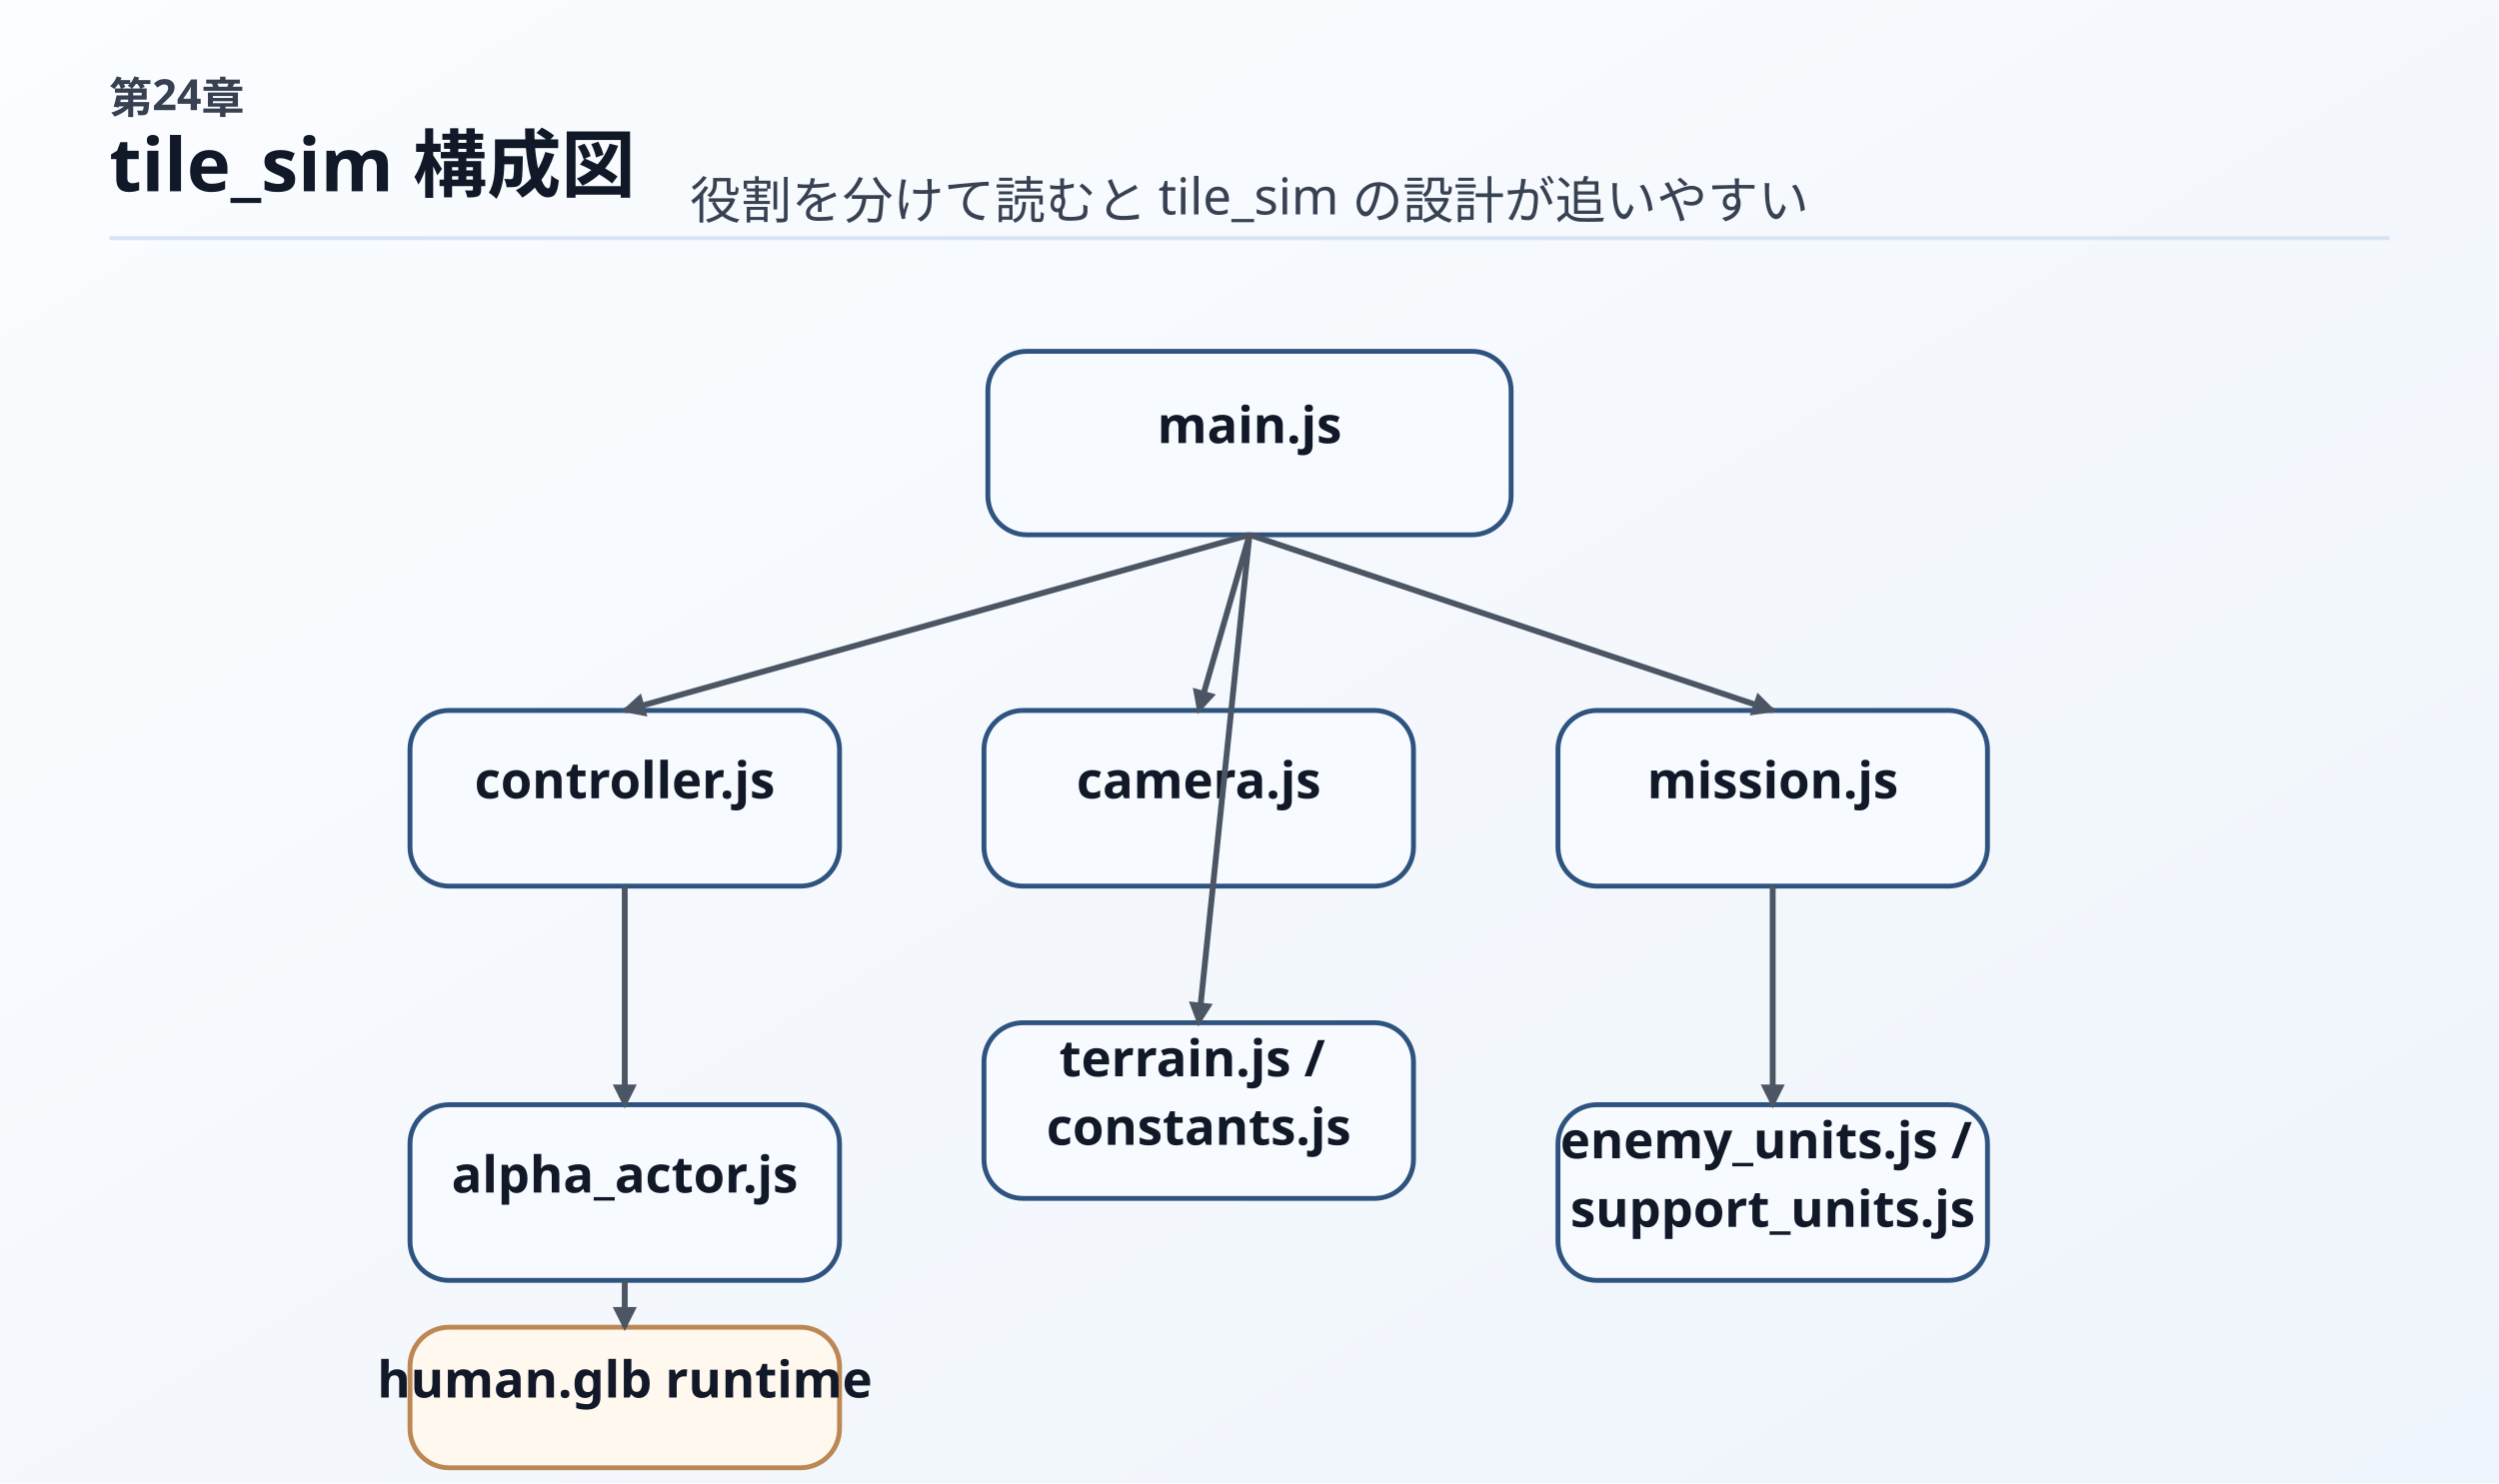
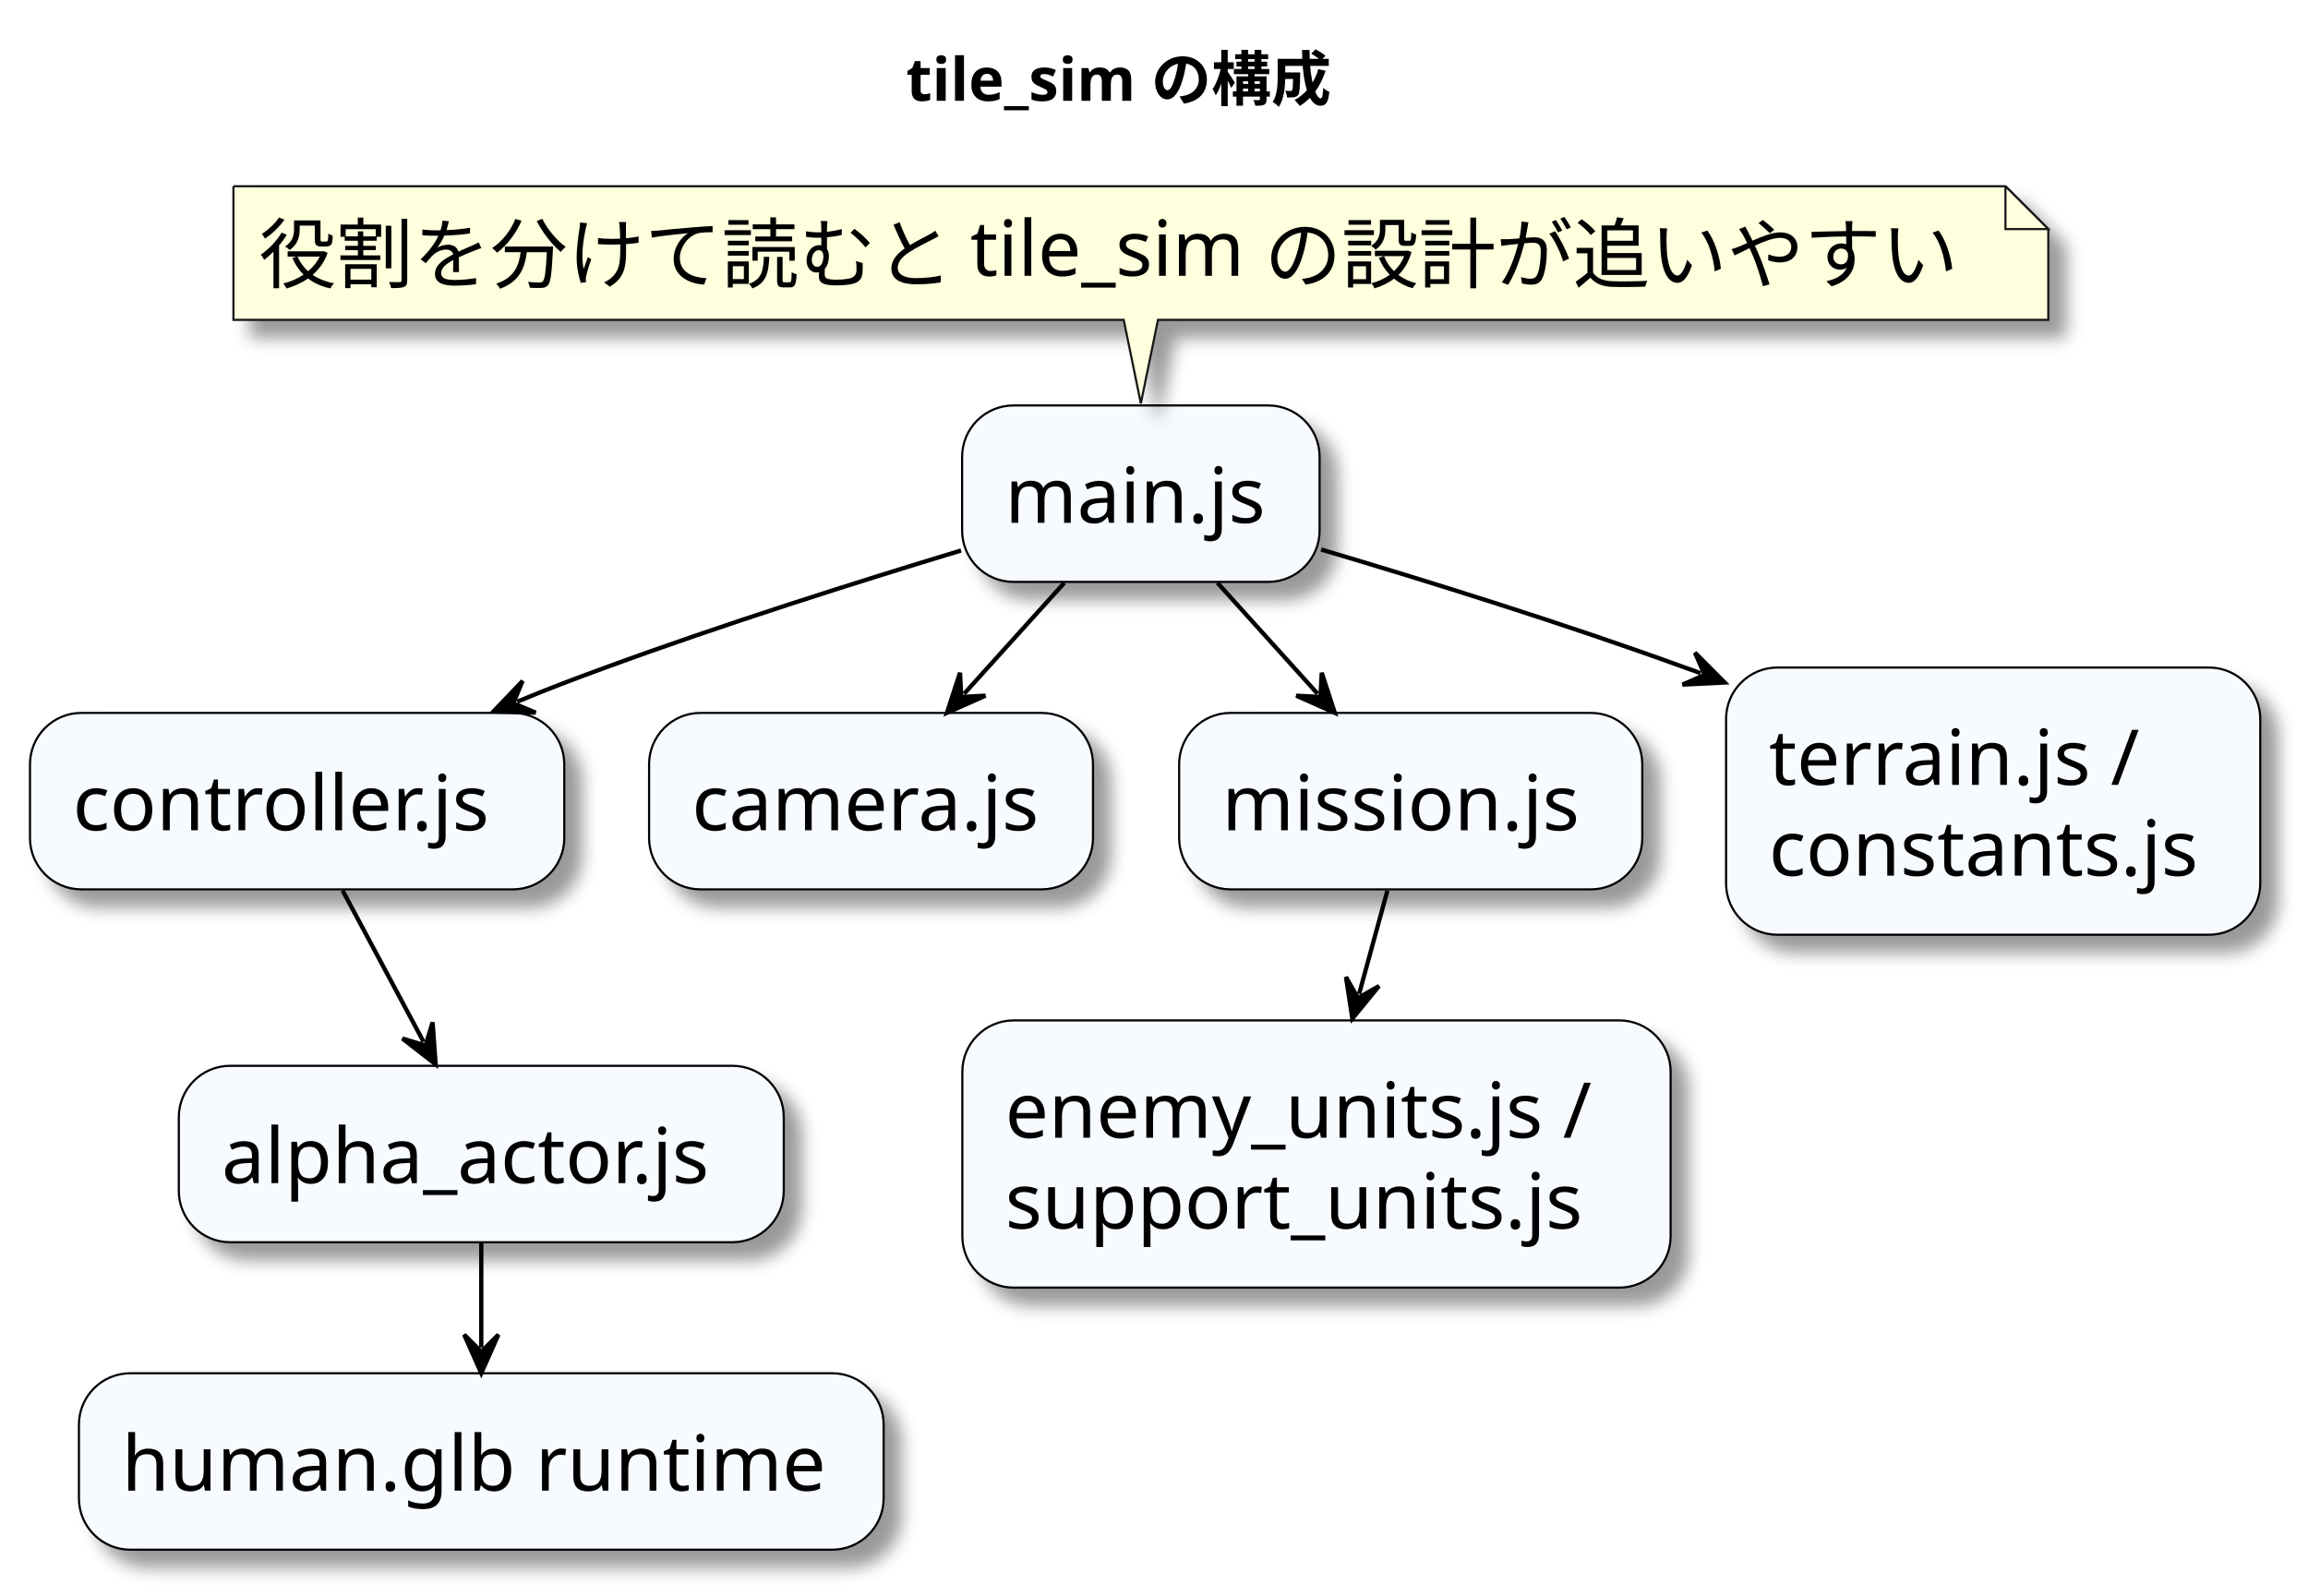
- <svg xmlns="http://www.w3.org/2000/svg" width="1280" height="760" viewBox="0 0 1280 760" role="img" aria-label="tile_sim 構成図">
+ <svg xmlns="http://www.w3.org/2000/svg" contentStyleType="text/css" data-diagram-type="DESCRIPTION" height="582.812px" preserveAspectRatio="none" style="width:842px;height:582px;background:#FFFFFF;" version="1.1" viewBox="0 0 842 582" width="842.188px" zoomAndPan="magnify">
  <defs>
-     <linearGradient id="bg" x1="0" y1="0" x2="1" y2="1">
-       <stop offset="0%" stop-color="#fbfdff" />
-       <stop offset="100%" stop-color="#eef4fb" />
-     </linearGradient>
-     <marker id="arrow" viewBox="0 0 10 10" refX="8.4" refY="5" markerWidth="4.1" markerHeight="4.1" orient="auto-start-reverse">
-       <path d="M 0 0 L 10 5 L 0 10 z" fill="context-stroke" />
-     </marker>
+     <filter height="300%" id="fta7qctbbwzmf" width="300%" x="-1" y="-1">
+       <feGaussianBlur result="blurOut" stdDeviation="3.125" />
+       <feColorMatrix in="blurOut" result="blurOut2" type="matrix" values="0 0 0 0 0 0 0 0 0 0 0 0 0 0 0 0 0 0 .4 0" />
+       <feOffset dx="6.25" dy="6.25" in="blurOut2" result="blurOut3" />
+       <feBlend in="SourceGraphic" in2="blurOut3" mode="normal" />
+     </filter>
  </defs>
-   <rect width="1280" height="760" fill="url(#bg)" />
-   <text x="56" y="58" text-anchor="start" font-size="22" font-weight="700" fill="#374151" font-family="'Segoe UI', 'Hiragino Sans', 'Yu Gothic UI', sans-serif">
-     <tspan x="56" dy="0">第24章</tspan>
-   </text>
-   <text x="56" y="98" text-anchor="start" font-size="38" font-weight="700" fill="#111827" font-family="'Segoe UI', 'Hiragino Sans', 'Yu Gothic UI', sans-serif">
-     <tspan x="56" dy="0">tile_sim 構成図</tspan>
-   </text>
-   <line x1="56" y1="122" x2="1224" y2="122" stroke="#d8e3f4" stroke-width="2" />
-   <rect x="506" y="180" width="268" height="94" rx="20" ry="20" fill="#f7fbff" stroke="#2f537f" stroke-width="2.5" />
-   <text x="640" y="227" text-anchor="middle" font-size="26" font-weight="600" fill="#111827" font-family="'Segoe UI', 'Hiragino Sans', 'Yu Gothic UI', sans-serif">
-     <tspan x="640" dy="0">main.js</tspan>
-   </text>
-   <rect x="210" y="364" width="220" height="90" rx="20" ry="20" fill="#f7fbff" stroke="#2f537f" stroke-width="2.5" />
-   <text x="320" y="409" text-anchor="middle" font-size="26" font-weight="600" fill="#111827" font-family="'Segoe UI', 'Hiragino Sans', 'Yu Gothic UI', sans-serif">
-     <tspan x="320" dy="0">controller.js</tspan>
-   </text>
-   <rect x="504" y="364" width="220" height="90" rx="20" ry="20" fill="#f7fbff" stroke="#2f537f" stroke-width="2.5" />
-   <text x="614" y="409" text-anchor="middle" font-size="26" font-weight="600" fill="#111827" font-family="'Segoe UI', 'Hiragino Sans', 'Yu Gothic UI', sans-serif">
-     <tspan x="614" dy="0">camera.js</tspan>
-   </text>
-   <rect x="798" y="364" width="220" height="90" rx="20" ry="20" fill="#f7fbff" stroke="#2f537f" stroke-width="2.5" />
-   <text x="908" y="409" text-anchor="middle" font-size="26" font-weight="600" fill="#111827" font-family="'Segoe UI', 'Hiragino Sans', 'Yu Gothic UI', sans-serif">
-     <tspan x="908" dy="0">mission.js</tspan>
-   </text>
-   <rect x="504" y="524" width="220" height="90" rx="20" ry="20" fill="#f7fbff" stroke="#2f537f" stroke-width="2.5" />
-   <text x="614" y="569" text-anchor="middle" font-size="26" font-weight="600" fill="#111827" font-family="'Segoe UI', 'Hiragino Sans', 'Yu Gothic UI', sans-serif">
-     <tspan x="614" dy="-0.675em">terrain.js /</tspan>
-     <tspan x="614" dy="1.35em">constants.js</tspan>
-   </text>
-   <rect x="210" y="566" width="220" height="90" rx="20" ry="20" fill="#f7fbff" stroke="#2f537f" stroke-width="2.5" />
-   <text x="320" y="611" text-anchor="middle" font-size="26" font-weight="600" fill="#111827" font-family="'Segoe UI', 'Hiragino Sans', 'Yu Gothic UI', sans-serif">
-     <tspan x="320" dy="0">alpha_actor.js</tspan>
-   </text>
-   <rect x="798" y="566" width="220" height="90" rx="20" ry="20" fill="#f7fbff" stroke="#2f537f" stroke-width="2.5" />
-   <text x="908" y="611" text-anchor="middle" font-size="26" font-weight="600" fill="#111827" font-family="'Segoe UI', 'Hiragino Sans', 'Yu Gothic UI', sans-serif">
-     <tspan x="908" dy="-0.675em">enemy_units.js /</tspan>
-     <tspan x="908" dy="1.35em">support_units.js</tspan>
-   </text>
-   <rect x="210" y="680" width="220" height="72" rx="20" ry="20" fill="#fff8ef" stroke="#bc8752" stroke-width="2.5" />
-   <text x="320" y="716" text-anchor="middle" font-size="26" font-weight="600" fill="#111827" font-family="'Segoe UI', 'Hiragino Sans', 'Yu Gothic UI', sans-serif">
-     <tspan x="320" dy="0">human.glb runtime</tspan>
-   </text>
-   <line x1="640" y1="274" x2="320" y2="364" stroke="#4b5563" stroke-width="3" marker-end="url(#arrow)" />
-   <line x1="640" y1="274" x2="614" y2="364" stroke="#4b5563" stroke-width="3" marker-end="url(#arrow)" />
-   <line x1="640" y1="274" x2="908" y2="364" stroke="#4b5563" stroke-width="3" marker-end="url(#arrow)" />
-   <line x1="640" y1="274" x2="614" y2="524" stroke="#4b5563" stroke-width="3" marker-end="url(#arrow)" />
-   <line x1="320" y1="454" x2="320" y2="566" stroke="#4b5563" stroke-width="3" marker-end="url(#arrow)" />
-   <line x1="908" y1="454" x2="908" y2="566" stroke="#4b5563" stroke-width="3" marker-end="url(#arrow)" />
-   <line x1="320" y1="656" x2="320" y2="680" stroke="#4b5563" stroke-width="3" marker-end="url(#arrow)" />
-   <text x="640" y="112" text-anchor="middle" font-size="26" font-weight="500" fill="#374151" font-family="'Segoe UI', 'Hiragino Sans', 'Yu Gothic UI', sans-serif">
-     <tspan x="640" dy="0">役割を分けて読むと tile_sim の設計が追いやすい</tspan>
-   </text>
+   <g>
+     <g class="title" data-source-line="1">
+       <text fill="#000000" font-family="Yu Gothic UI" font-size="21.875" font-weight="bold" lengthAdjust="spacing" textLength="160.377" x="330.539" y="36.774">tile_sim の構成</text>
+     </g>
+     <g class="entity" data-entity="MainJs" data-source-line="19" data-uid="ent0002" id="entity_MainJs">
+       <rect fill="#F7FBFF" filter="url(#fta7qctbbwzmf)" height="64.374" rx="18.75" ry="18.75" style="stroke:#000000;stroke-width:0.781;" width="130.415" x="351" y="147.935" />
+       <text fill="#000000" font-family="Yu Gothic UI" font-size="28.125" lengthAdjust="spacing" textLength="99.165" x="366.625" y="190.751">main.js</text>
+     </g>
+     <g class="entity" data-entity="ControllerJs" data-source-line="20" data-uid="ent0003" id="entity_ControllerJs">
+       <rect fill="#F7FBFF" filter="url(#fta7qctbbwzmf)" height="64.374" rx="18.75" ry="18.75" style="stroke:#000000;stroke-width:0.781;" width="194.919" x="10.938" y="260.122" />
+       <text fill="#000000" font-family="Yu Gothic UI" font-size="28.125" lengthAdjust="spacing" textLength="163.669" x="26.562" y="302.938">controller.js</text>
+     </g>
+     <g class="entity" data-entity="CameraJs" data-source-line="21" data-uid="ent0004" id="entity_CameraJs">
+       <rect fill="#F7FBFF" filter="url(#fta7qctbbwzmf)" height="64.374" rx="18.75" ry="18.75" style="stroke:#000000;stroke-width:0.781;" width="161.946" x="236.797" y="260.122" />
+       <text fill="#000000" font-family="Yu Gothic UI" font-size="28.125" lengthAdjust="spacing" textLength="130.696" x="252.422" y="302.938">camera.js</text>
+     </g>
+     <g class="entity" data-entity="MissionJs" data-source-line="22" data-uid="ent0005" id="entity_MissionJs">
+       <rect fill="#F7FBFF" filter="url(#fta7qctbbwzmf)" height="64.374" rx="18.75" ry="18.75" style="stroke:#000000;stroke-width:0.781;" width="168.964" x="430.172" y="260.122" />
+       <text fill="#000000" font-family="Yu Gothic UI" font-size="28.125" lengthAdjust="spacing" textLength="137.714" x="445.797" y="302.938">mission.js</text>
+     </g>
+     <g class="entity" data-entity="TerrainJs" data-source-line="23" data-uid="ent0006" id="entity_TerrainJs">
+       <rect fill="#F7FBFF" filter="url(#fta7qctbbwzmf)" height="97.498" rx="18.75" ry="18.75" style="stroke:#000000;stroke-width:0.781;" width="194.878" x="629.703" y="243.56" />
+       <text fill="#000000" font-family="Yu Gothic UI" font-size="28.125" lengthAdjust="spacing" textLength="145.761" x="645.328" y="286.376">terrain.js /</text>
+       <text fill="#000000" font-family="Yu Gothic UI" font-size="28.125" lengthAdjust="spacing" textLength="163.628" x="645.328" y="319.5">constants.js</text>
+     </g>
+     <g class="entity" data-entity="AlphaActorJs" data-source-line="24" data-uid="ent0007" id="entity_AlphaActorJs">
+       <rect fill="#F7FBFF" filter="url(#fta7qctbbwzmf)" height="64.374" rx="18.75" ry="18.75" style="stroke:#000000;stroke-width:0.781;" width="220.696" x="65.234" y="388.872" />
+       <text fill="#000000" font-family="Yu Gothic UI" font-size="28.125" lengthAdjust="spacing" textLength="189.446" x="80.859" y="431.688">alpha_actor.js</text>
+     </g>
+     <g class="entity" data-entity="EnemyUnitsJs" data-source-line="25" data-uid="ent0008" id="entity_EnemyUnitsJs">
+       <rect fill="#F7FBFF" filter="url(#fta7qctbbwzmf)" height="97.498" rx="18.75" ry="18.75" style="stroke:#000000;stroke-width:0.781;" width="258.392" x="351.078" y="372.31" />
+       <text fill="#000000" font-family="Yu Gothic UI" font-size="28.125" lengthAdjust="spacing" textLength="227.142" x="366.703" y="415.126">enemy_units.js /</text>
+       <text fill="#000000" font-family="Yu Gothic UI" font-size="28.125" lengthAdjust="spacing" textLength="220.248" x="366.703" y="448.25">support_units.js</text>
+     </g>
+     <g class="entity" data-entity="HumanRuntime" data-source-line="26" data-uid="ent0009" id="entity_HumanRuntime">
+       <rect fill="#F7FBFF" filter="url(#fta7qctbbwzmf)" height="64.374" rx="18.75" ry="18.75" style="stroke:#000000;stroke-width:0.781;" width="293.562" x="28.797" y="501.06" />
+       <text fill="#000000" font-family="Yu Gothic UI" font-size="28.125" lengthAdjust="spacing" textLength="262.312" x="44.422" y="543.876">human.glb runtime</text>
+     </g>
+     <g class="entity" data-entity="GMN20" data-source-line="41" data-uid="ent0021" id="entity_GMN20">
+       <path d="M85.156,67.95 L85.156,116.699 A0,0 0 0 0 85.156,116.699 L409.953,116.699 L416.203,147.185 L422.453,116.699 L747.252,116.699 A0,0 0 0 0 747.252,116.699 L747.252,83.575 L731.627,67.95 L85.156,67.95 A0,0 0 0 0 85.156,67.95" fill="#FEFFDD" filter="url(#fta7qctbbwzmf)" style="stroke:#181818;stroke-width:0.781;" />
+       <path d="M731.627,67.95 L731.627,83.575 L747.252,83.575 L731.627,67.95" fill="#FEFFDD" style="stroke:#181818;stroke-width:0.781;" />
+       <text fill="#000000" font-family="Yu Gothic UI" font-size="28.125" lengthAdjust="spacing" textLength="629.283" x="94.531" y="102.954">役割を分けて読むと tile_sim の設計が追いやすい</text>
+     </g>
+     <g class="link" data-entity-1="MainJs" data-entity-2="ControllerJs" data-source-line="28" data-uid="lnk10" id="link_MainJs_ControllerJs">
+       <path d="M350.609,200.857 C312.469,212.404 263.641,227.872 220.891,243.56 C207.578,248.45 202.186,250.462 188.701,256.009" fill="none" id="MainJs-to-ControllerJs" style="stroke:#000000;stroke-width:1.562;" />
+       <polygon fill="#000000" points="180.031,259.575,195.414,260.006,187.256,256.603,190.659,248.446,180.031,259.575" style="stroke:#000000;stroke-width:1.562;" />
+     </g>
+     <g class="link" data-entity-1="MainJs" data-entity-2="CameraJs" data-source-line="29" data-uid="lnk11" id="link_MainJs_CameraJs">
+       <path d="M388.266,212.654 C374.844,227.513 365.107,238.302 351.732,253.13" fill="none" id="MainJs-to-CameraJs" style="stroke:#000000;stroke-width:1.562;" />
+       <polygon fill="#000000" points="345.453,260.091,359.513,253.835,350.686,254.29,350.231,245.463,345.453,260.091" style="stroke:#000000;stroke-width:1.562;" />
+     </g>
+     <g class="link" data-entity-1="MainJs" data-entity-2="MissionJs" data-source-line="30" data-uid="lnk12" id="link_MainJs_MissionJs">
+       <path d="M444.156,212.654 C457.562,227.513 467.315,238.302 480.69,253.13" fill="none" id="MainJs-to-MissionJs" style="stroke:#000000;stroke-width:1.562;" />
+       <polygon fill="#000000" points="486.969,260.091,482.191,245.463,481.736,254.29,472.909,253.835,486.969,260.091" style="stroke:#000000;stroke-width:1.562;" />
+     </g>
+     <g class="link" data-entity-1="MainJs" data-entity-2="TerrainJs" data-source-line="31" data-uid="lnk13" id="link_MainJs_TerrainJs">
+       <path d="M481.969,200.497 C520.859,212.029 570.906,227.622 614.641,243.56 C619.422,245.31 615.553,243.757 620.443,245.648" fill="none" id="MainJs-to-TerrainJs" style="stroke:#000000;stroke-width:1.562;" />
+       <polygon fill="#000000" points="629.188,249.029,618.325,238.128,621.9,246.212,613.817,249.787,629.188,249.029" style="stroke:#000000;stroke-width:1.562;" />
+     </g>
+     <g class="link" data-entity-1="ControllerJs" data-entity-2="AlphaActorJs" data-source-line="32" data-uid="lnk14" id="link_ControllerJs_AlphaActorJs">
+       <path d="M125,324.935 C135.344,344.263 144.173,360.761 154.517,380.105" fill="none" id="ControllerJs-to-AlphaActorJs" style="stroke:#000000;stroke-width:1.562;" />
+       <polygon fill="#000000" points="158.938,388.372,157.818,373.024,155.254,381.483,146.795,378.919,158.938,388.372" style="stroke:#000000;stroke-width:1.562;" />
+     </g>
+     <g class="link" data-entity-1="MissionJs" data-entity-2="EnemyUnitsJs" data-source-line="33" data-uid="lnk15" id="link_MissionJs_EnemyUnitsJs">
+       <path d="M506.156,324.935 C502.297,339.029 500.111,346.969 495.83,362.641" fill="none" id="MissionJs-to-EnemyUnitsJs" style="stroke:#000000;stroke-width:1.562;" />
+       <polygon fill="#000000" points="493.359,371.685,503.094,359.766,495.418,364.149,491.036,356.472,493.359,371.685" style="stroke:#000000;stroke-width:1.562;" />
+     </g>
+     <g class="link" data-entity-1="AlphaActorJs" data-entity-2="HumanRuntime" data-source-line="34" data-uid="lnk16" id="link_AlphaActorJs_HumanRuntime">
+       <path d="M175.578,453.591 C175.578,468.45 175.578,476.825 175.578,491.654" fill="none" id="AlphaActorJs-to-HumanRuntime" style="stroke:#000000;stroke-width:1.562;" />
+       <polygon fill="#000000" points="175.578,501.029,181.828,486.966,175.578,493.216,169.328,486.966,175.578,501.029" style="stroke:#000000;stroke-width:1.562;" />
+     </g>
+   </g>
</svg>
